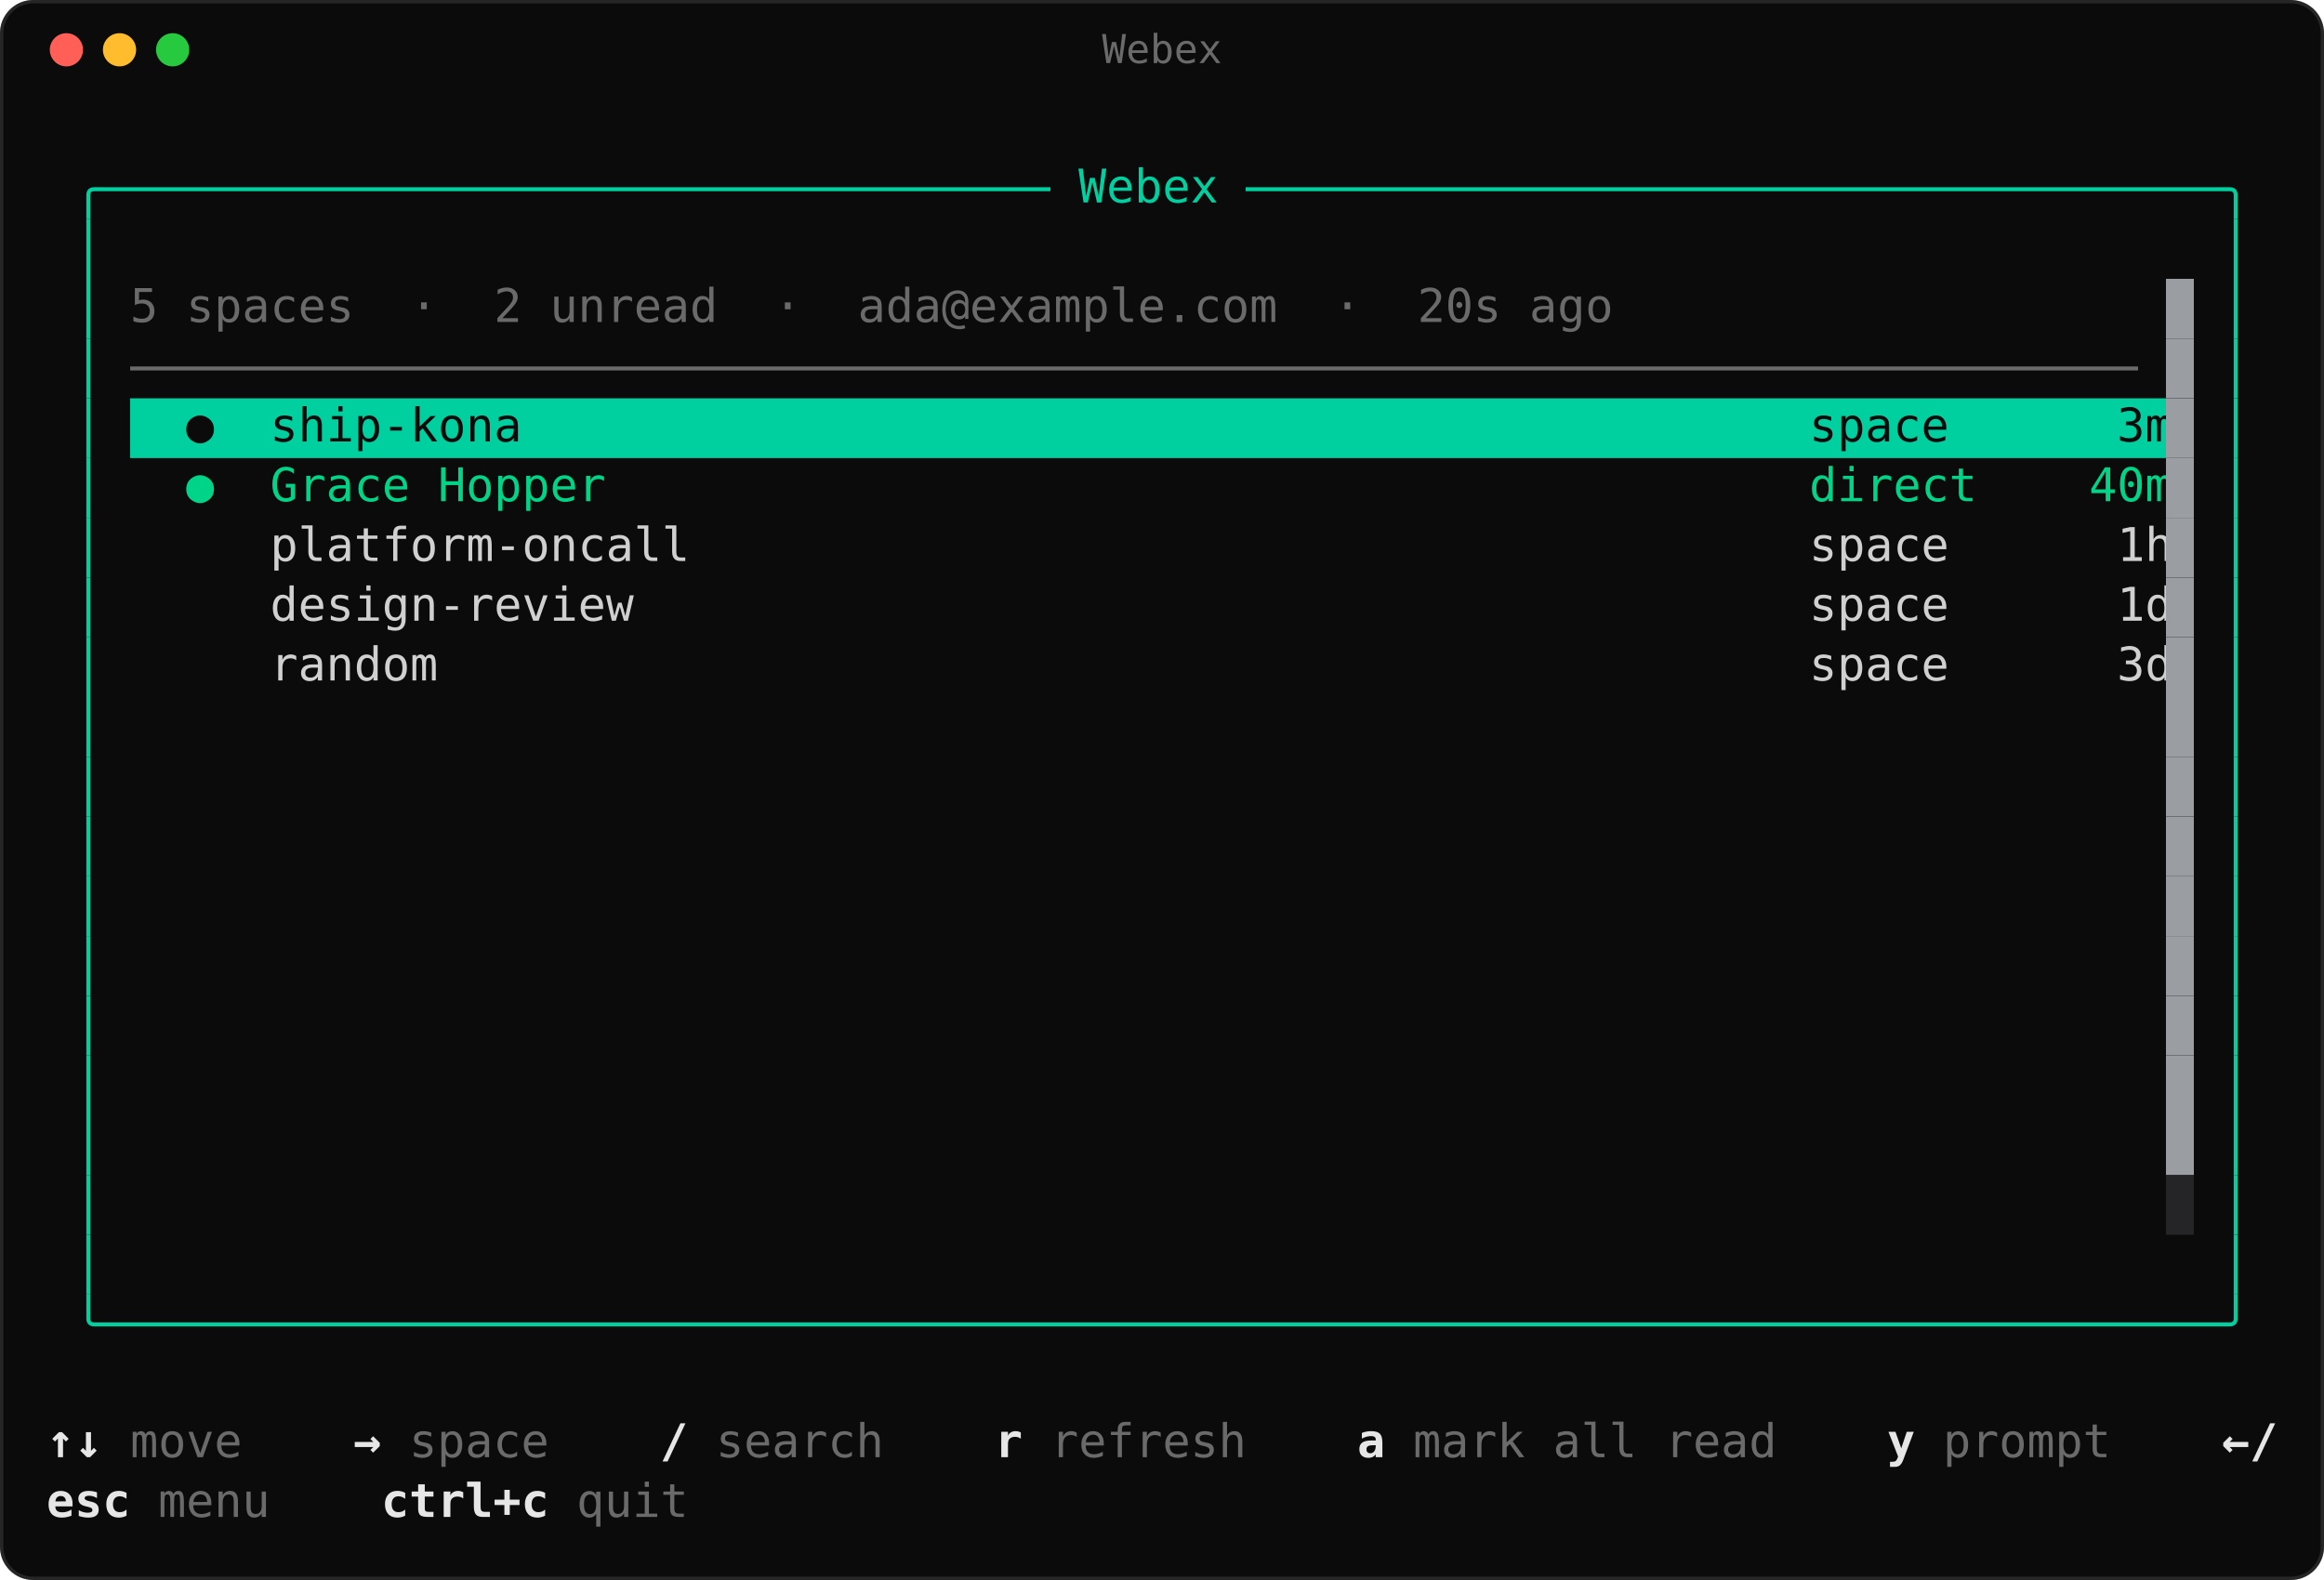
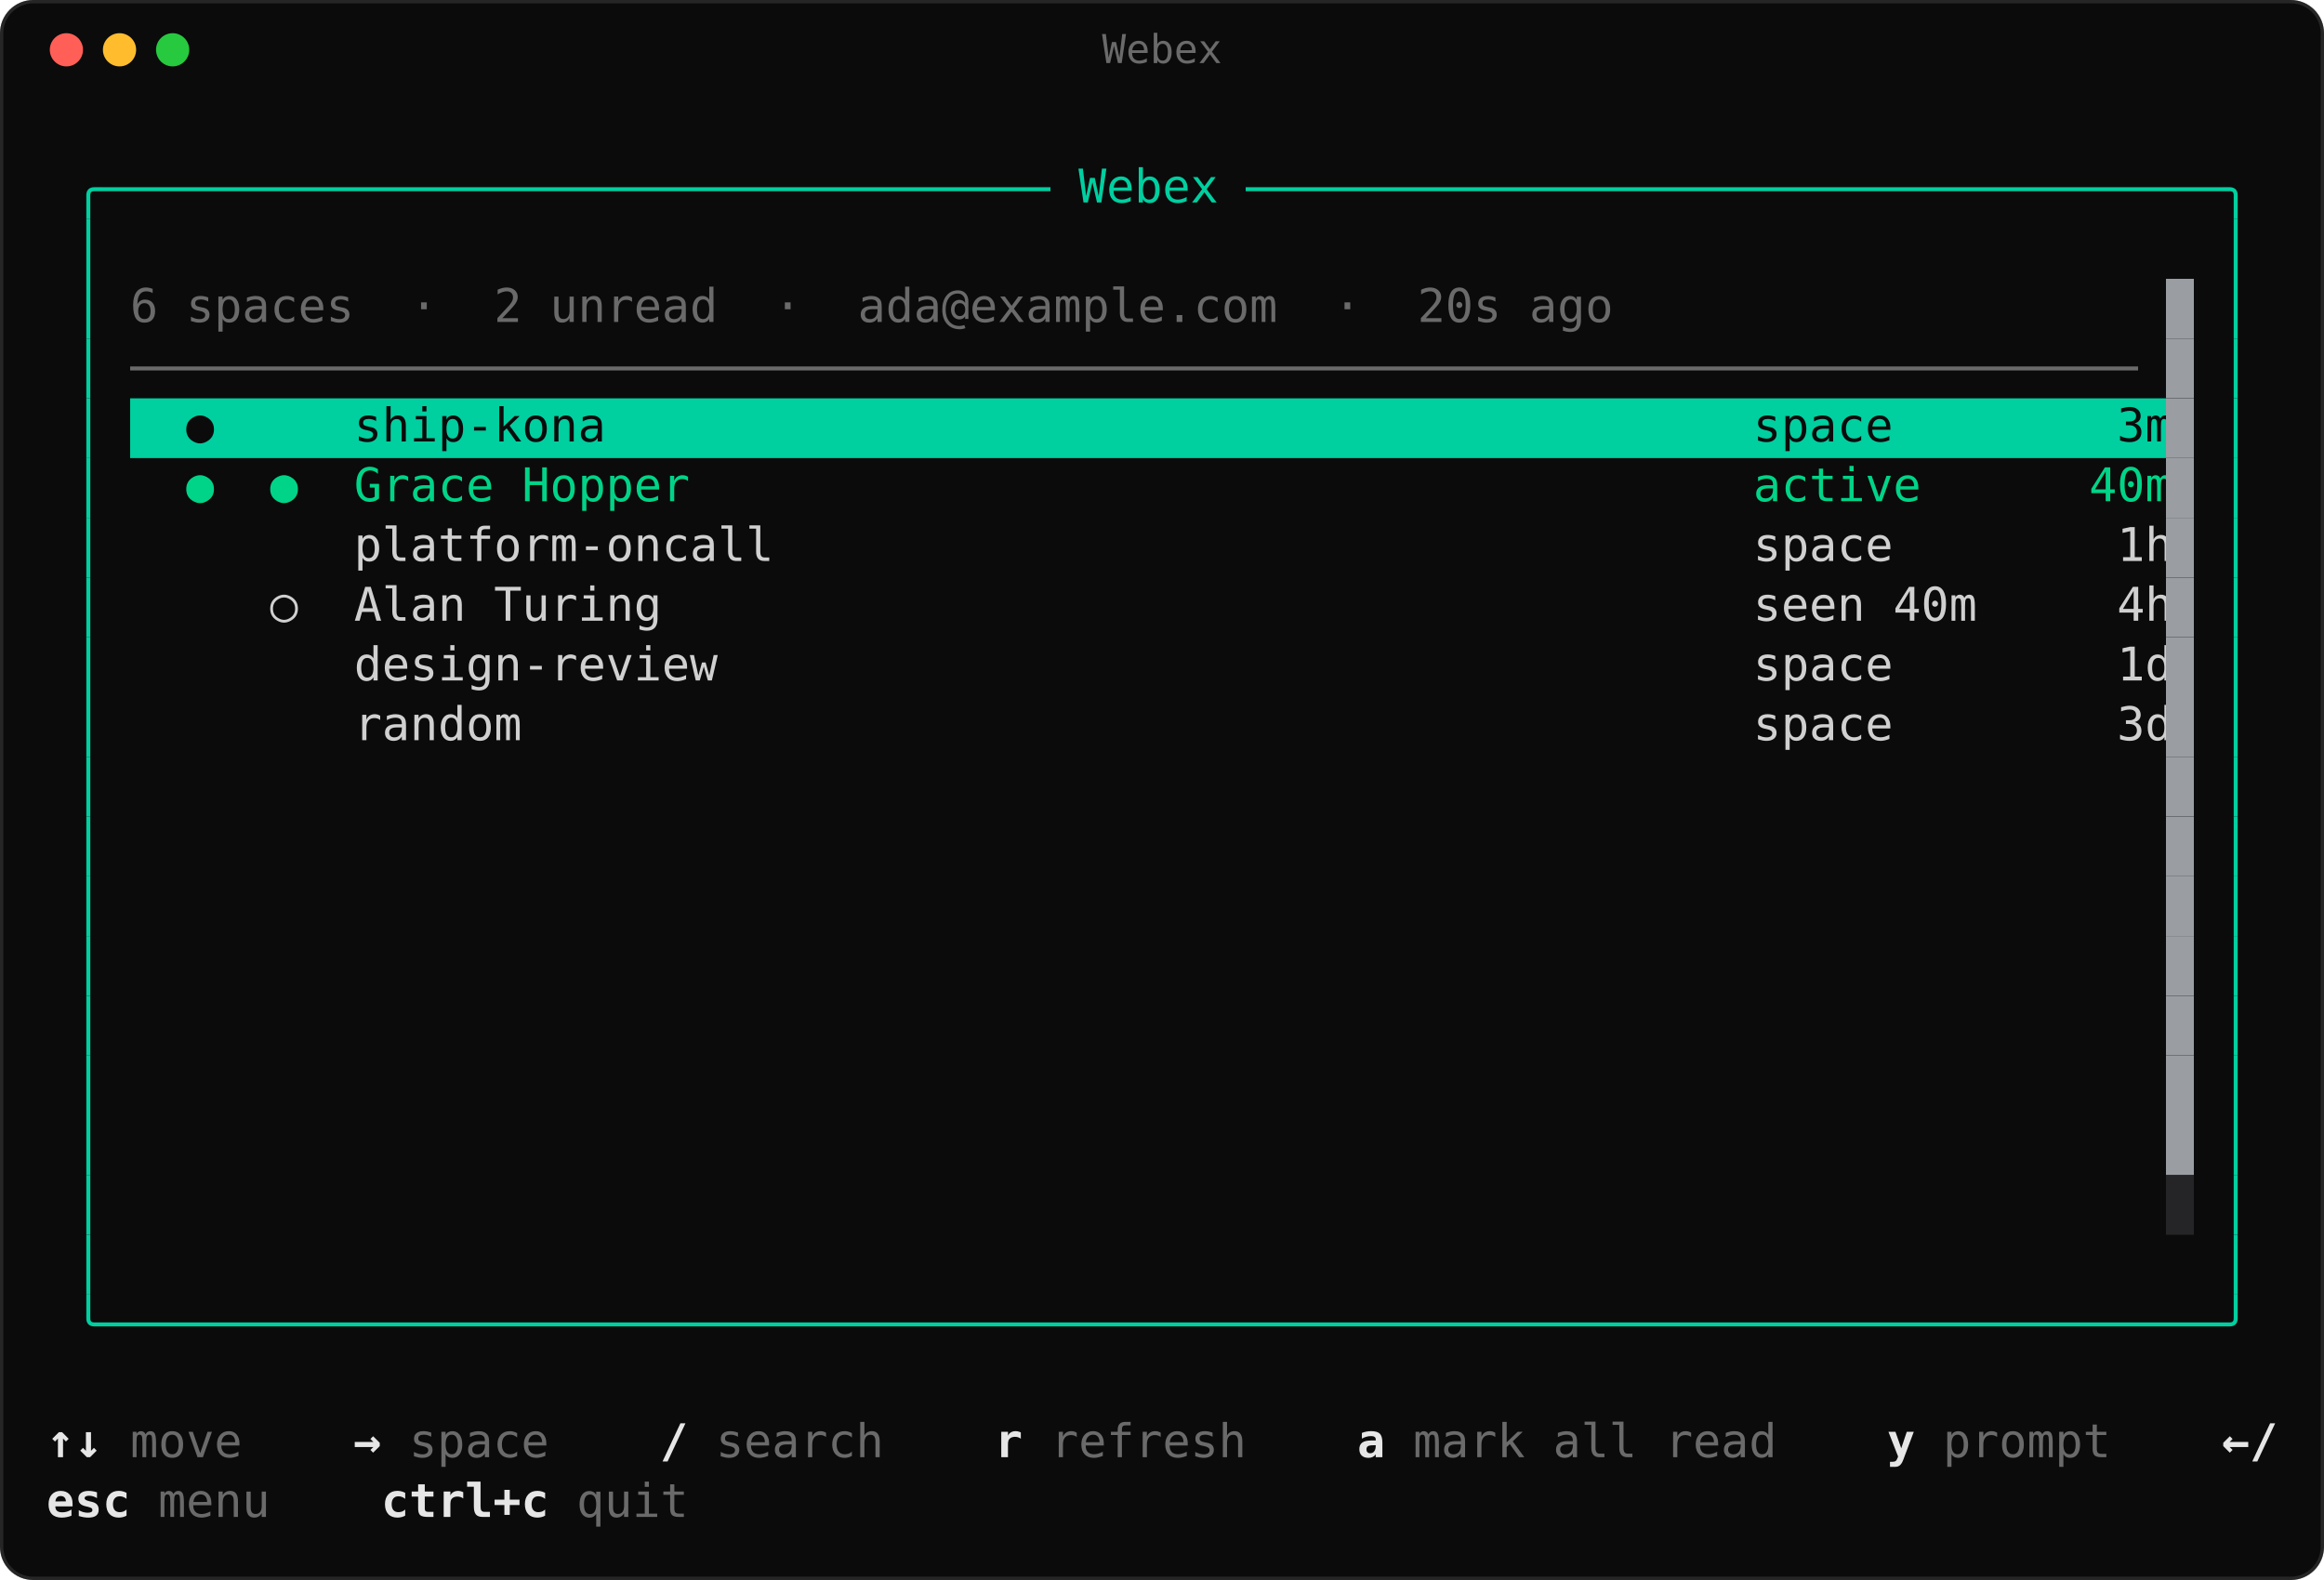
<svg xmlns="http://www.w3.org/2000/svg" width="700" height="476" viewBox="0 0 700 476" font-family="ui-monospace,'SF Mono',SFMono-Regular,Menlo,Consolas,'DejaVu Sans Mono','Liberation Mono',monospace" font-size="14">
  <rect width="700" height="476" rx="10" fill="#0b0b0b" />
  <rect x="0.5" y="0.5" width="699" height="475" rx="9.5" fill="none" stroke="#5a5a5a" stroke-opacity="0.35" />
  <circle cx="20" cy="15" r="5" fill="#ff5f56" />
  <circle cx="36" cy="15" r="5" fill="#ffbd2e" />
  <circle cx="52" cy="15" r="5" fill="#27c93f" />
  <text x="350" y="19" fill="#6a6a6a" font-size="12" text-anchor="middle">Webex</text>
  <path d="M30.8 57H28.4M26.6 66V58.8M28.4 57Q26.6 57 26.6 58.8" stroke="#00cfa0" stroke-width="1.2" fill="none" />
  <path d="M30.8 57H316.4" stroke="#00cfa0" stroke-width="1.2" fill="none" />
  <text x="316.4" y="61" fill="#00cfa0" textLength="58.8" lengthAdjust="spacingAndGlyphs" xml:space="preserve"> Webex </text>
  <path d="M375.2 57H669.2" stroke="#00cfa0" stroke-width="1.2" fill="none" />
  <path d="M669.2 57H671.6M673.4 66V58.8M671.6 57Q673.4 57 673.4 58.8" stroke="#00cfa0" stroke-width="1.2" fill="none" />
  <path d="M26.6 66V84" stroke="#00cfa0" stroke-width="1.2" fill="none" />
  <path d="M673.4 66V84" stroke="#00cfa0" stroke-width="1.2" fill="none" />
  <path d="M26.6 84V102" stroke="#00cfa0" stroke-width="1.2" fill="none" />
-   <text x="39.2" y="97" fill="#6a6a6a" textLength="445.2" lengthAdjust="spacingAndGlyphs" xml:space="preserve">5 spaces  ·  2 unread  ·  ada@example.com  ·  20s ago</text>
+   <text x="39.2" y="97" fill="#6a6a6a" textLength="445.2" lengthAdjust="spacingAndGlyphs" xml:space="preserve">6 spaces  ·  2 unread  ·  ada@example.com  ·  20s ago</text>
  <rect x="652.4" y="84" width="8.4" height="18" fill="#252527" />
  <rect x="652.4" y="84" width="8.4" height="18" fill="#9a9ea3" />
  <path d="M673.4 84V102" stroke="#00cfa0" stroke-width="1.2" fill="none" />
  <path d="M26.6 102V120" stroke="#00cfa0" stroke-width="1.2" fill="none" />
  <path d="M39.2 111H644" stroke="#6a6a6a" stroke-width="1.2" fill="none" />
  <rect x="652.4" y="102" width="8.4" height="18" fill="#252527" />
  <rect x="652.4" y="102" width="8.4" height="18" fill="#9a9ea3" />
  <path d="M673.4 102V120" stroke="#00cfa0" stroke-width="1.2" fill="none" />
  <path d="M26.6 120V138" stroke="#00cfa0" stroke-width="1.2" fill="none" />
  <rect x="39.2" y="120" width="613.2" height="18" fill="#00cfa0" />
-   <text x="39.2" y="133" fill="#0b0b0b" textLength="613.2" lengthAdjust="spacingAndGlyphs" xml:space="preserve">  ●  ship-kona                                              space      3m</text>
+   <text x="39.2" y="133" fill="#0b0b0b" textLength="613.2" lengthAdjust="spacingAndGlyphs" xml:space="preserve">  ●     ship-kona                                         space        3m</text>
  <rect x="652.4" y="120" width="8.4" height="18" fill="#252527" />
  <rect x="652.4" y="120" width="8.4" height="18" fill="#9a9ea3" />
  <path d="M673.4 120V138" stroke="#00cfa0" stroke-width="1.2" fill="none" />
  <path d="M26.6 138V156" stroke="#00cfa0" stroke-width="1.2" fill="none" />
-   <text x="39.2" y="151" fill="#00d488" textLength="613.2" lengthAdjust="spacingAndGlyphs" xml:space="preserve">  ●  Grace Hopper                                           direct    40m</text>
+   <text x="39.2" y="151" fill="#00d488" textLength="613.2" lengthAdjust="spacingAndGlyphs" xml:space="preserve">  ●  ●  Grace Hopper                                      active      40m</text>
  <rect x="652.4" y="138" width="8.4" height="18" fill="#252527" />
  <rect x="652.4" y="138" width="8.4" height="18" fill="#9a9ea3" />
  <path d="M673.4 138V156" stroke="#00cfa0" stroke-width="1.2" fill="none" />
  <path d="M26.6 156V174" stroke="#00cfa0" stroke-width="1.2" fill="none" />
-   <text x="39.2" y="169" fill="#d0d0d0" textLength="613.2" lengthAdjust="spacingAndGlyphs" xml:space="preserve">     platform-oncall                                        space      1h</text>
+   <text x="39.2" y="169" fill="#d0d0d0" textLength="613.2" lengthAdjust="spacingAndGlyphs" xml:space="preserve">        platform-oncall                                   space        1h</text>
  <rect x="652.4" y="156" width="8.4" height="18" fill="#252527" />
  <rect x="652.4" y="156" width="8.4" height="18" fill="#9a9ea3" />
  <path d="M673.4 156V174" stroke="#00cfa0" stroke-width="1.2" fill="none" />
  <path d="M26.6 174V192" stroke="#00cfa0" stroke-width="1.2" fill="none" />
-   <text x="39.2" y="187" fill="#d0d0d0" textLength="613.2" lengthAdjust="spacingAndGlyphs" xml:space="preserve">     design-review                                          space      1d</text>
+   <text x="39.2" y="187" fill="#d0d0d0" textLength="613.2" lengthAdjust="spacingAndGlyphs" xml:space="preserve">     ○  Alan Turing                                       seen 40m     4h</text>
  <rect x="652.4" y="174" width="8.4" height="18" fill="#252527" />
  <rect x="652.4" y="174" width="8.4" height="18" fill="#9a9ea3" />
  <path d="M673.4 174V192" stroke="#00cfa0" stroke-width="1.2" fill="none" />
  <path d="M26.6 192V210" stroke="#00cfa0" stroke-width="1.2" fill="none" />
-   <text x="39.2" y="205" fill="#d0d0d0" textLength="613.2" lengthAdjust="spacingAndGlyphs" xml:space="preserve">     random                                                 space      3d</text>
+   <text x="39.2" y="205" fill="#d0d0d0" textLength="613.2" lengthAdjust="spacingAndGlyphs" xml:space="preserve">        design-review                                     space        1d</text>
  <rect x="652.4" y="192" width="8.4" height="18" fill="#252527" />
  <rect x="652.4" y="192" width="8.4" height="18" fill="#9a9ea3" />
  <path d="M673.4 192V210" stroke="#00cfa0" stroke-width="1.2" fill="none" />
  <path d="M26.6 210V228" stroke="#00cfa0" stroke-width="1.2" fill="none" />
+   <text x="39.2" y="223" fill="#d0d0d0" textLength="613.2" lengthAdjust="spacingAndGlyphs" xml:space="preserve">        random                                            space        3d</text>
  <rect x="652.4" y="210" width="8.4" height="18" fill="#252527" />
  <rect x="652.4" y="210" width="8.4" height="18" fill="#9a9ea3" />
  <path d="M673.4 210V228" stroke="#00cfa0" stroke-width="1.2" fill="none" />
  <path d="M26.6 228V246" stroke="#00cfa0" stroke-width="1.2" fill="none" />
  <rect x="652.4" y="228" width="8.4" height="18" fill="#252527" />
  <rect x="652.4" y="228" width="8.4" height="18" fill="#9a9ea3" />
  <path d="M673.4 228V246" stroke="#00cfa0" stroke-width="1.2" fill="none" />
  <path d="M26.6 246V264" stroke="#00cfa0" stroke-width="1.2" fill="none" />
  <rect x="652.4" y="246" width="8.4" height="18" fill="#252527" />
  <rect x="652.4" y="246" width="8.4" height="18" fill="#9a9ea3" />
  <path d="M673.4 246V264" stroke="#00cfa0" stroke-width="1.2" fill="none" />
  <path d="M26.6 264V282" stroke="#00cfa0" stroke-width="1.2" fill="none" />
  <rect x="652.4" y="264" width="8.4" height="18" fill="#252527" />
  <rect x="652.4" y="264" width="8.4" height="18" fill="#9a9ea3" />
  <path d="M673.4 264V282" stroke="#00cfa0" stroke-width="1.2" fill="none" />
  <path d="M26.6 282V300" stroke="#00cfa0" stroke-width="1.2" fill="none" />
  <rect x="652.4" y="282" width="8.4" height="18" fill="#252527" />
  <rect x="652.4" y="282" width="8.4" height="18" fill="#9a9ea3" />
  <path d="M673.4 282V300" stroke="#00cfa0" stroke-width="1.2" fill="none" />
  <path d="M26.6 300V318" stroke="#00cfa0" stroke-width="1.2" fill="none" />
  <rect x="652.4" y="300" width="8.4" height="18" fill="#252527" />
  <rect x="652.4" y="300" width="8.4" height="18" fill="#9a9ea3" />
  <path d="M673.4 300V318" stroke="#00cfa0" stroke-width="1.2" fill="none" />
  <path d="M26.6 318V336" stroke="#00cfa0" stroke-width="1.2" fill="none" />
  <rect x="652.4" y="318" width="8.4" height="18" fill="#252527" />
  <rect x="652.4" y="318" width="8.4" height="18" fill="#9a9ea3" />
  <path d="M673.4 318V336" stroke="#00cfa0" stroke-width="1.2" fill="none" />
  <path d="M26.6 336V354" stroke="#00cfa0" stroke-width="1.2" fill="none" />
  <rect x="652.4" y="336" width="8.4" height="18" fill="#252527" />
  <rect x="652.4" y="336" width="8.4" height="18" fill="#9a9ea3" />
  <path d="M673.4 336V354" stroke="#00cfa0" stroke-width="1.2" fill="none" />
  <path d="M26.6 354V372" stroke="#00cfa0" stroke-width="1.2" fill="none" />
  <rect x="652.4" y="354" width="8.4" height="18" fill="#252527" />
  <path d="M673.4 354V372" stroke="#00cfa0" stroke-width="1.2" fill="none" />
  <path d="M26.6 372V390" stroke="#00cfa0" stroke-width="1.2" fill="none" />
  <path d="M673.4 372V390" stroke="#00cfa0" stroke-width="1.2" fill="none" />
  <path d="M30.8 399H28.4M26.6 390V397.2M28.4 399Q26.6 399 26.6 397.2" stroke="#00cfa0" stroke-width="1.2" fill="none" />
  <path d="M30.8 399H669.2" stroke="#00cfa0" stroke-width="1.2" fill="none" />
  <path d="M669.2 399H671.6M673.4 390V397.2M671.6 399Q673.4 399 673.4 397.2" stroke="#00cfa0" stroke-width="1.2" fill="none" />
  <text x="14" y="439" fill="#e6e6e6" textLength="16.8" lengthAdjust="spacingAndGlyphs" xml:space="preserve" font-weight="bold">↑↓</text>
  <text x="30.8" y="439" fill="#6a6a6a" textLength="75.6" lengthAdjust="spacingAndGlyphs" xml:space="preserve"> move    </text>
  <text x="106.4" y="439" fill="#e6e6e6" textLength="8.4" lengthAdjust="spacingAndGlyphs" xml:space="preserve" font-weight="bold">→</text>
  <text x="114.8" y="439" fill="#6a6a6a" textLength="84" lengthAdjust="spacingAndGlyphs" xml:space="preserve"> space    </text>
  <text x="198.8" y="439" fill="#e6e6e6" textLength="8.4" lengthAdjust="spacingAndGlyphs" xml:space="preserve" font-weight="bold">/</text>
  <text x="207.2" y="439" fill="#6a6a6a" textLength="92.4" lengthAdjust="spacingAndGlyphs" xml:space="preserve"> search    </text>
  <text x="299.6" y="439" fill="#e6e6e6" textLength="8.4" lengthAdjust="spacingAndGlyphs" xml:space="preserve" font-weight="bold">r</text>
  <text x="308" y="439" fill="#6a6a6a" textLength="100.8" lengthAdjust="spacingAndGlyphs" xml:space="preserve"> refresh    </text>
  <text x="408.8" y="439" fill="#e6e6e6" textLength="8.4" lengthAdjust="spacingAndGlyphs" xml:space="preserve" font-weight="bold">a</text>
  <text x="417.2" y="439" fill="#6a6a6a" textLength="151.2" lengthAdjust="spacingAndGlyphs" xml:space="preserve"> mark all read    </text>
  <text x="568.4" y="439" fill="#e6e6e6" textLength="8.4" lengthAdjust="spacingAndGlyphs" xml:space="preserve" font-weight="bold">y</text>
  <text x="576.8" y="439" fill="#6a6a6a" textLength="92.4" lengthAdjust="spacingAndGlyphs" xml:space="preserve"> prompt    </text>
  <text x="669.2" y="439" fill="#e6e6e6" textLength="16.8" lengthAdjust="spacingAndGlyphs" xml:space="preserve" font-weight="bold">←/</text>
  <text x="14" y="457" fill="#e6e6e6" textLength="25.2" lengthAdjust="spacingAndGlyphs" xml:space="preserve" font-weight="bold">esc</text>
  <text x="39.2" y="457" fill="#6a6a6a" textLength="75.6" lengthAdjust="spacingAndGlyphs" xml:space="preserve"> menu    </text>
  <text x="114.8" y="457" fill="#e6e6e6" textLength="50.4" lengthAdjust="spacingAndGlyphs" xml:space="preserve" font-weight="bold">ctrl+c</text>
  <text x="165.2" y="457" fill="#6a6a6a" textLength="42" lengthAdjust="spacingAndGlyphs" xml:space="preserve"> quit</text>
</svg>
